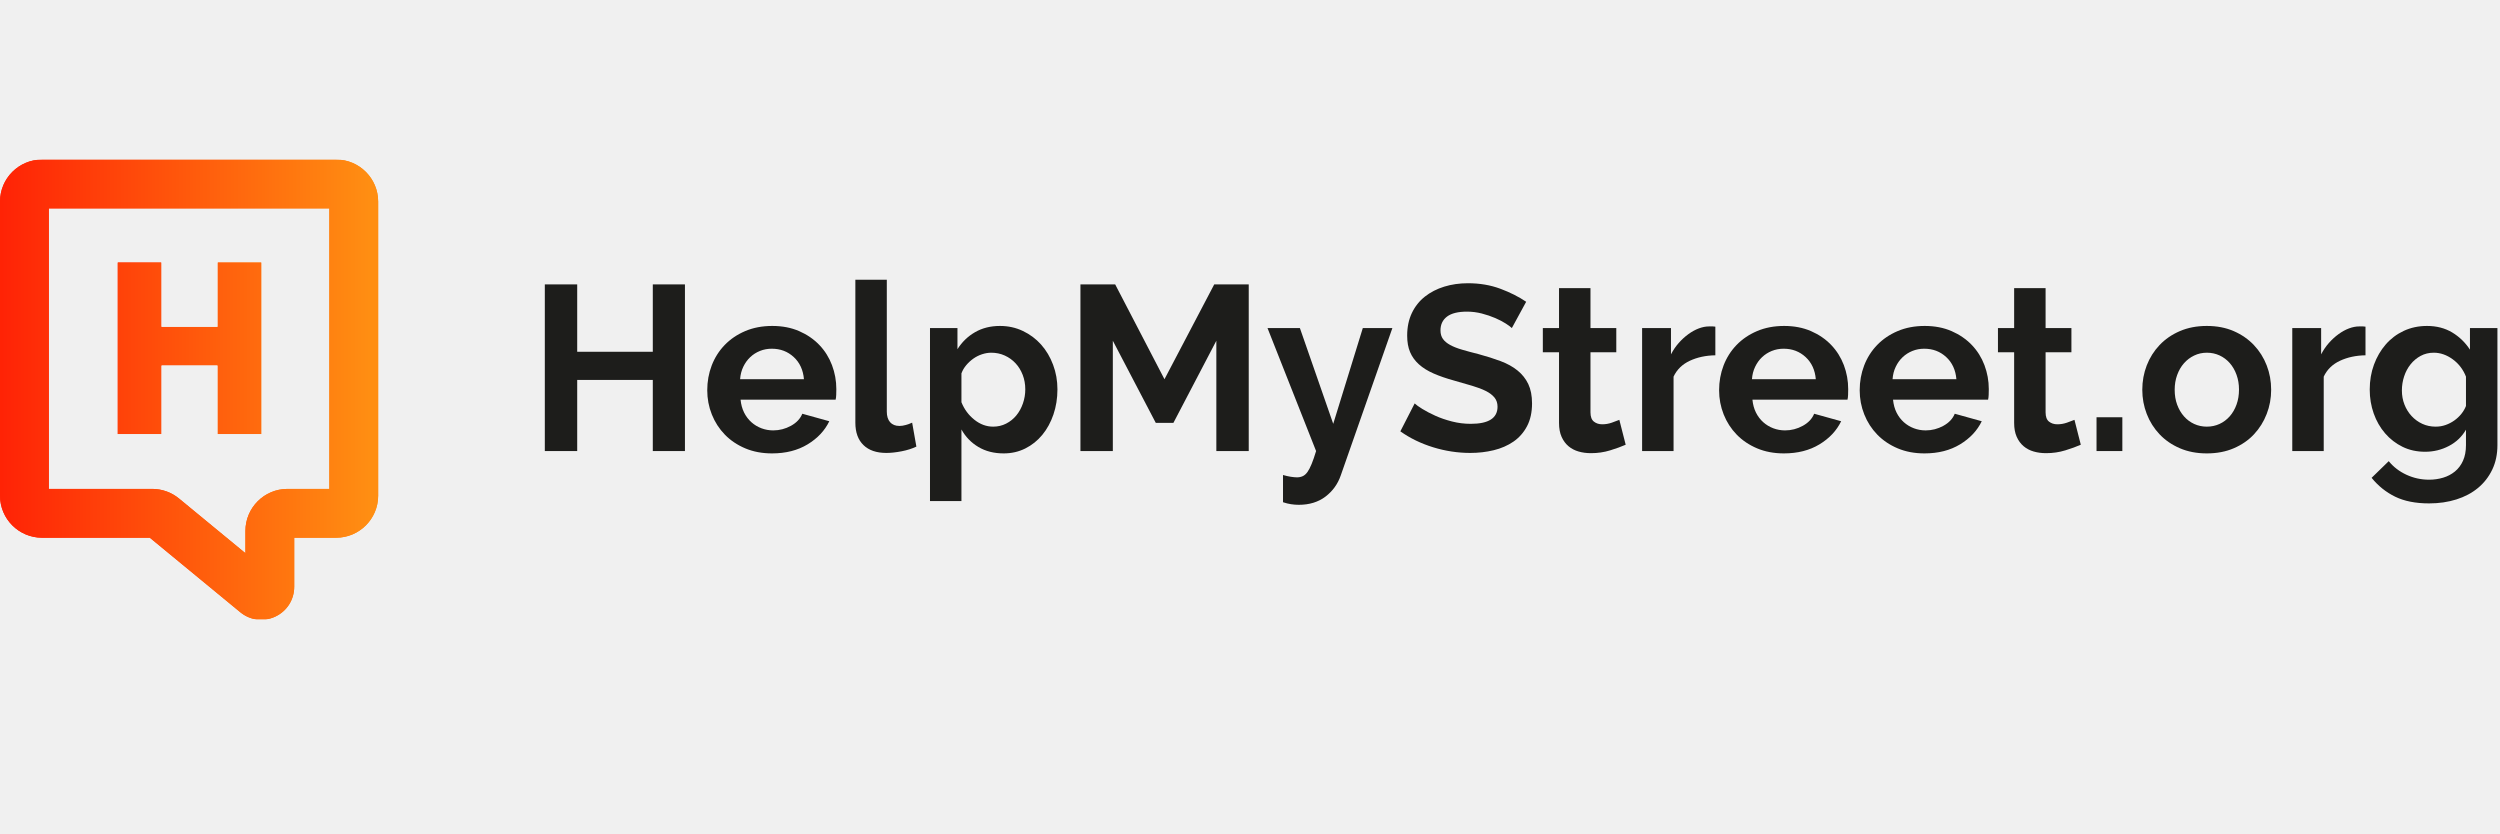
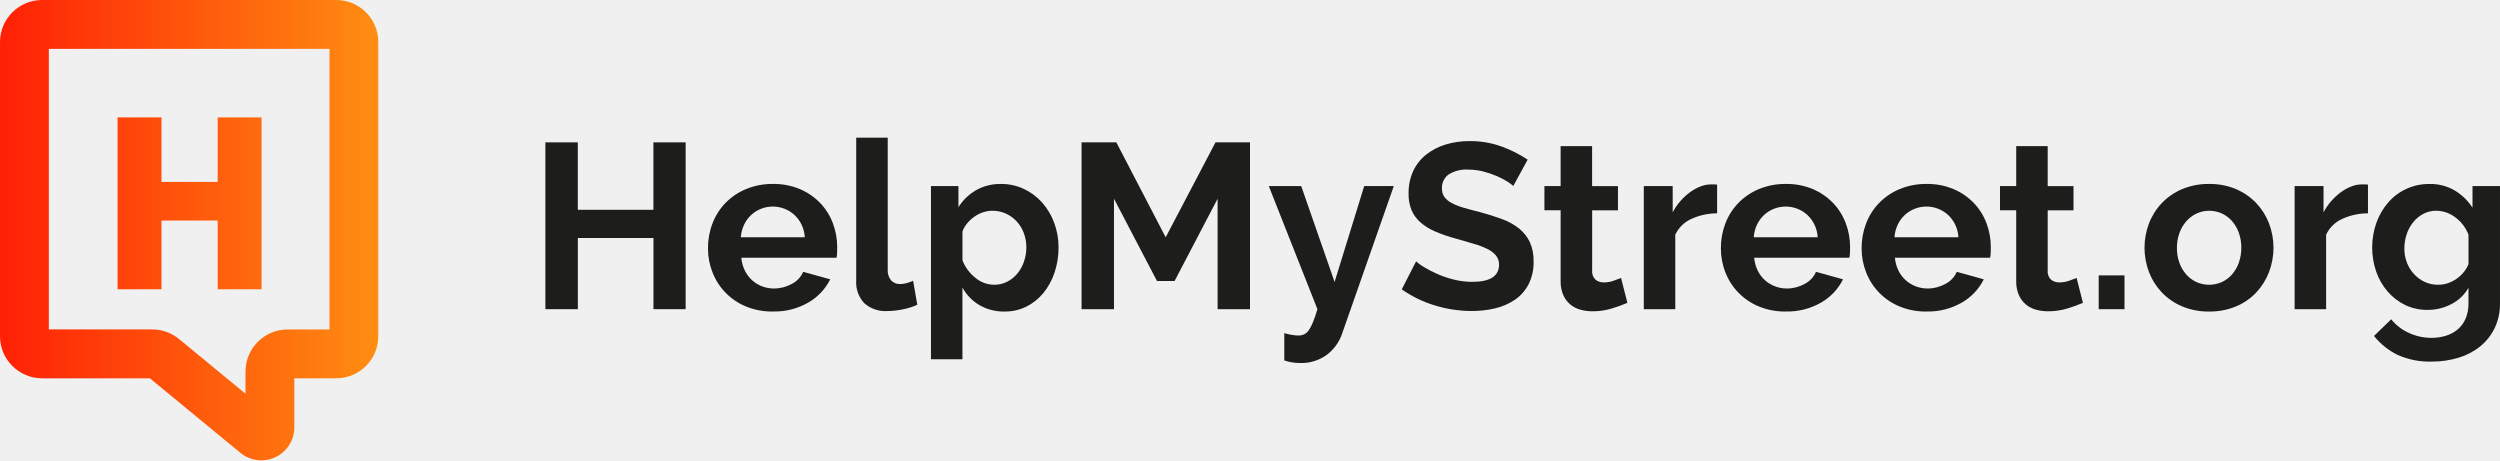
- <svg xmlns="http://www.w3.org/2000/svg" xmlns:xlink="http://www.w3.org/1999/xlink" width="288px" height="96px" viewBox="0 0 288 96" version="1.1">
+ <svg xmlns="http://www.w3.org/2000/svg" width="281" height="51.749" viewBox="0 0 281 51.749">
  <defs>
-     <path d="M38.723,0.381 C41.393,0.381 43.565,2.553 43.565,5.223 L43.565,39.104 C43.565,41.774 41.393,43.946 38.723,43.946 L33.895,43.946 L33.895,49.595 C33.895,51.08 33.061,52.397 31.717,53.031 C31.354,53.202 30.975,53.313 30.593,53.365 L29.574,53.364 C28.894,53.27 28.24,52.989 27.68,52.528 L17.26,43.946 L4.842,43.946 C2.172,43.946 0,41.774 0,39.104 L0,5.223 C0,2.553 2.172,0.381 4.842,0.381 L38.723,0.381 Z M37.94,6.005 L5.624,6.005 L5.624,38.322 L17.54,38.322 C18.661,38.322 19.754,38.714 20.619,39.427 L28.271,45.728 L28.271,43.164 C28.271,40.494 30.443,38.322 33.113,38.322 L37.94,38.322 L37.94,6.005 Z" id="path-1" />
-     <linearGradient x1="0%" y1="50.034%" x2="15.142%" y2="50.034%" id="linearGradient-3">
-       <stop stop-color="#FF1F05" offset="0%" />
-       <stop stop-color="#FF8E12" offset="100%" />
+     <style>.a{fill:none;}.b{fill:#1d1d1b;}.b,.d{fill-rule:evenodd;}.c{clip-path:url(#a);}.d{fill:url(#b);}.e{clip-path:url(#c);}</style>
+     <clipPath id="a">
+       <path class="a" d="M388.023,217.788h31.542V249.33h-4.711a4.731,4.731,0,0,0-4.726,4.726v2.5l-7.469-6.151a4.734,4.734,0,0,0-3-1.079H388.023Zm-.763-5.49a4.732,4.732,0,0,0-4.726,4.726v33.069a4.732,4.732,0,0,0,4.726,4.726h12.12l10.172,8.377a3.708,3.708,0,0,0,6.065-2.863v-5.514h4.712a4.731,4.731,0,0,0,4.726-4.726V217.024a4.732,4.732,0,0,0-4.726-4.726Z" transform="translate(-382.533 -212.298)" />
+     </clipPath>
+     <linearGradient id="b" y1="0.5" x2="0.151" y2="0.5" gradientUnits="objectBoundingBox">
+       <stop offset="0" stop-color="#ff1f05" />
+       <stop offset="1" stop-color="#ff8e12" />
    </linearGradient>
-     <polyline id="path-4" points="11.866 20.009 11.866 12.092 5.395 12.092 5.395 20.009 0.34 20.009 0.34 0.219 5.395 0.219 5.395 7.654 11.866 7.654 11.866 0.219 16.921 0.219 16.921 20.009 11.866 20.009" />
-     <linearGradient x1="-0.001%" y1="49.999%" x2="100.001%" y2="49.999%" id="linearGradient-6">
-       <stop stop-color="#FF1F05" offset="0%" />
-       <stop stop-color="#FF8E12" offset="100%" />
-     </linearGradient>
-     <path d="M38.723,0.381 C41.393,0.381 43.565,2.553 43.565,5.223 L43.565,39.104 C43.565,41.774 41.393,43.946 38.723,43.946 L33.895,43.946 L33.895,49.595 C33.895,51.08 33.061,52.397 31.717,53.031 C31.354,53.202 30.975,53.313 30.593,53.365 L29.574,53.364 C28.894,53.27 28.24,52.989 27.68,52.528 L17.26,43.946 L4.842,43.946 C2.172,43.946 0,41.774 0,39.104 L0,5.223 C0,2.553 2.172,0.381 4.842,0.381 L38.723,0.381 Z M37.94,6.005 L5.624,6.005 L5.624,38.322 L17.54,38.322 C18.661,38.322 19.754,38.714 20.619,39.427 L28.271,45.728 L28.271,43.164 C28.271,40.494 30.443,38.322 33.113,38.322 L37.94,38.322 L37.94,6.005 Z" id="path-7" />
-     <polyline id="path-9" points="11.866 20.009 11.866 12.092 5.395 12.092 5.395 20.009 0.34 20.009 0.34 0.219 5.395 0.219 5.395 7.654 11.866 7.654 11.866 0.219 16.921 0.219 16.921 20.009 11.866 20.009" />
-     <linearGradient x1="-81.664%" y1="74.137%" x2="181.085%" y2="74.137%" id="linearGradient-11">
-       <stop stop-color="#FF1F05" offset="0%" />
-       <stop stop-color="#FF8E12" offset="100%" />
-     </linearGradient>
+     <clipPath id="c">
+       <path class="a" d="M417.66,233.173v7.256h-6.316v-7.256H406.41v19.315h4.934v-7.726h6.316v7.726h4.934V233.173Z" transform="translate(-406.41 -233.173)" />
+     </clipPath>
  </defs>
-   <g id="Logos/Logo/dark" stroke="none" stroke-width="1" fill="none" fill-rule="evenodd">
-     <g id="HelpMyStreet_logo_FINAL" transform="translate(0, 18)">
-       <polyline id="Fill-1" fill="#1D1D1B" points="78.905 14.763 78.905 33.962 75.202 33.962 75.202 25.768 66.494 25.768 66.494 33.962 62.763 33.962 62.763 14.763 66.494 14.763 66.494 22.524 75.202 22.524 75.202 14.763 78.905 14.763" />
-       <path d="M92.615,25.687 C92.525,24.624 92.132,23.772 91.439,23.132 C90.745,22.492 89.902,22.172 88.91,22.172 C88.424,22.172 87.968,22.258 87.545,22.429 C87.121,22.601 86.747,22.839 86.423,23.146 C86.098,23.452 85.832,23.822 85.625,24.254 C85.418,24.687 85.296,25.165 85.26,25.687 L92.615,25.687 Z M88.937,34.232 C87.802,34.232 86.774,34.039 85.855,33.651 C84.935,33.263 84.152,32.736 83.503,32.069 C82.854,31.402 82.354,30.627 82.002,29.744 C81.65,28.861 81.475,27.932 81.475,26.959 C81.475,25.949 81.646,24.998 81.988,24.106 C82.33,23.213 82.827,22.429 83.476,21.753 C84.125,21.077 84.913,20.541 85.841,20.144 C86.77,19.748 87.811,19.549 88.964,19.549 C90.118,19.549 91.15,19.748 92.06,20.144 C92.971,20.541 93.746,21.073 94.386,21.739 C95.026,22.407 95.512,23.182 95.846,24.065 C96.179,24.949 96.346,25.868 96.346,26.823 C96.346,27.058 96.341,27.283 96.332,27.5 C96.323,27.716 96.301,27.896 96.265,28.04 L85.314,28.04 C85.368,28.6 85.504,29.095 85.72,29.527 C85.936,29.96 86.215,30.329 86.558,30.636 C86.9,30.943 87.288,31.177 87.721,31.339 C88.154,31.502 88.604,31.582 89.073,31.582 C89.794,31.582 90.474,31.406 91.114,31.055 C91.754,30.703 92.191,30.24 92.426,29.663 L95.535,30.527 C95.012,31.609 94.179,32.498 93.034,33.191 C91.889,33.885 90.524,34.232 88.937,34.232 L88.937,34.232 Z" id="Fill-2" fill="#1D1D1B" />
-       <path d="M98.537,14.222 L102.16,14.222 L102.16,29.419 C102.16,29.942 102.286,30.348 102.539,30.636 C102.791,30.925 103.151,31.069 103.621,31.069 C103.837,31.069 104.075,31.033 104.337,30.961 C104.598,30.889 104.846,30.799 105.08,30.69 L105.567,33.448 C105.08,33.682 104.512,33.863 103.864,33.989 C103.214,34.115 102.629,34.178 102.106,34.178 C100.97,34.178 100.091,33.877 99.47,33.272 C98.848,32.669 98.537,31.808 98.537,30.69 L98.537,14.222" id="Fill-3" fill="#1D1D1B" />
-       <path d="M114.409,31.15 C114.95,31.15 115.45,31.033 115.909,30.799 C116.369,30.564 116.761,30.249 117.085,29.852 C117.41,29.455 117.662,28.996 117.842,28.473 C118.023,27.95 118.113,27.409 118.113,26.85 C118.113,26.255 118.013,25.701 117.815,25.187 C117.617,24.673 117.343,24.227 116.991,23.849 C116.639,23.47 116.225,23.173 115.747,22.957 C115.269,22.74 114.751,22.632 114.193,22.632 C113.85,22.632 113.498,22.69 113.138,22.808 C112.777,22.925 112.444,23.092 112.137,23.308 C111.83,23.524 111.556,23.777 111.313,24.065 C111.069,24.353 110.884,24.669 110.758,25.012 L110.758,28.337 C111.083,29.149 111.578,29.821 112.246,30.352 C112.912,30.884 113.633,31.15 114.409,31.15 Z M115.625,34.232 C114.507,34.232 113.534,33.984 112.705,33.488 C111.876,32.993 111.227,32.322 110.758,31.474 L110.758,39.721 L107.135,39.721 L107.135,19.793 L110.299,19.793 L110.299,22.226 C110.821,21.397 111.497,20.744 112.327,20.266 C113.155,19.789 114.111,19.549 115.193,19.549 C116.148,19.549 117.031,19.743 117.842,20.131 C118.654,20.518 119.353,21.041 119.938,21.699 C120.524,22.357 120.983,23.132 121.317,24.025 C121.651,24.917 121.817,25.859 121.817,26.85 C121.817,27.878 121.664,28.843 121.358,29.744 C121.051,30.646 120.623,31.429 120.074,32.096 C119.524,32.763 118.87,33.286 118.113,33.664 C117.356,34.043 116.527,34.232 115.625,34.232 L115.625,34.232 Z" id="Fill-4" fill="#1D1D1B" />
-       <polyline id="Fill-5" fill="#1D1D1B" points="140.123 33.962 140.123 21.253 135.175 30.717 133.147 30.717 128.198 21.253 128.198 33.962 124.467 33.962 124.467 14.763 128.469 14.763 134.147 25.687 139.879 14.763 143.854 14.763 143.854 33.962 140.123 33.962" />
-       <path d="M147.802,36.72 C148.108,36.81 148.405,36.877 148.693,36.923 C148.982,36.968 149.225,36.991 149.423,36.991 C149.658,36.991 149.874,36.945 150.073,36.855 C150.271,36.764 150.451,36.607 150.614,36.382 C150.776,36.156 150.938,35.845 151.1,35.449 C151.263,35.052 151.434,34.556 151.614,33.962 L146.017,19.793 L149.748,19.793 L153.588,30.825 L156.995,19.793 L160.402,19.793 L154.453,36.774 C154.111,37.765 153.524,38.576 152.695,39.208 C151.867,39.838 150.839,40.154 149.614,40.154 C149.324,40.154 149.032,40.131 148.735,40.086 C148.437,40.041 148.126,39.965 147.802,39.856 L147.802,36.72" id="Fill-6" fill="#1D1D1B" />
-       <path d="M174.165,19.793 C174.039,19.667 173.809,19.495 173.476,19.279 C173.141,19.063 172.736,18.851 172.259,18.643 C171.781,18.437 171.263,18.261 170.704,18.116 C170.144,17.972 169.577,17.9 169,17.9 C167.973,17.9 167.207,18.089 166.702,18.467 C166.197,18.847 165.944,19.378 165.944,20.063 C165.944,20.46 166.04,20.789 166.229,21.05 C166.418,21.312 166.693,21.541 167.054,21.739 C167.414,21.938 167.869,22.118 168.419,22.28 C168.968,22.442 169.604,22.614 170.325,22.794 C171.263,23.047 172.114,23.317 172.88,23.605 C173.647,23.894 174.295,24.254 174.827,24.687 C175.359,25.12 175.769,25.638 176.058,26.242 C176.345,26.846 176.491,27.59 176.491,28.473 C176.491,29.501 176.296,30.379 175.909,31.109 C175.521,31.839 174.998,32.429 174.341,32.88 C173.683,33.331 172.925,33.66 172.069,33.867 C171.213,34.075 170.317,34.178 169.379,34.178 C167.937,34.178 166.513,33.962 165.107,33.529 C163.7,33.097 162.439,32.484 161.321,31.691 L162.97,28.473 C163.133,28.635 163.426,28.847 163.849,29.108 C164.273,29.37 164.773,29.631 165.35,29.893 C165.926,30.154 166.567,30.375 167.27,30.554 C167.973,30.735 168.694,30.825 169.433,30.825 C171.488,30.825 172.516,30.167 172.516,28.851 C172.516,28.437 172.398,28.085 172.164,27.797 C171.929,27.509 171.596,27.256 171.164,27.039 C170.731,26.823 170.208,26.625 169.595,26.444 C168.982,26.264 168.297,26.066 167.54,25.85 C166.621,25.597 165.823,25.322 165.147,25.025 C164.471,24.728 163.908,24.376 163.457,23.97 C163.007,23.564 162.668,23.096 162.443,22.564 C162.217,22.033 162.106,21.397 162.106,20.658 C162.106,19.685 162.286,18.819 162.646,18.062 C163.007,17.305 163.507,16.675 164.147,16.169 C164.786,15.665 165.53,15.282 166.378,15.02 C167.225,14.759 168.135,14.629 169.109,14.629 C170.461,14.629 171.704,14.84 172.84,15.263 C173.975,15.688 174.967,16.187 175.814,16.764 L174.165,19.793" id="Fill-7" fill="#1D1D1B" />
-       <path d="M187.279,33.232 C186.792,33.448 186.197,33.664 185.494,33.881 C184.792,34.097 184.052,34.205 183.277,34.205 C182.772,34.205 182.299,34.142 181.858,34.016 C181.416,33.89 181.028,33.687 180.694,33.407 C180.361,33.128 180.095,32.768 179.897,32.326 C179.698,31.885 179.599,31.349 179.599,30.717 L179.599,22.578 L177.734,22.578 L177.734,19.793 L179.599,19.793 L179.599,15.196 L183.223,15.196 L183.223,19.793 L186.197,19.793 L186.197,22.578 L183.223,22.578 L183.223,29.501 C183.223,30.005 183.353,30.361 183.615,30.568 C183.876,30.776 184.196,30.879 184.575,30.879 C184.954,30.879 185.323,30.817 185.684,30.69 C186.044,30.564 186.332,30.456 186.548,30.365 L187.279,33.232" id="Fill-8" fill="#1D1D1B" />
-       <path d="M197.608,22.93 C196.508,22.948 195.526,23.159 194.66,23.564 C193.795,23.97 193.173,24.579 192.794,25.39 L192.794,33.962 L189.171,33.962 L189.171,19.793 L192.497,19.793 L192.497,22.821 C192.749,22.335 193.046,21.898 193.39,21.51 C193.732,21.122 194.101,20.785 194.498,20.496 C194.894,20.208 195.295,19.987 195.701,19.834 C196.107,19.681 196.499,19.604 196.877,19.604 C197.075,19.604 197.224,19.604 197.323,19.604 C197.422,19.604 197.517,19.613 197.608,19.631 L197.608,22.93" id="Fill-9" fill="#1D1D1B" />
-       <path d="M209.181,25.687 C209.091,24.624 208.698,23.772 208.005,23.132 C207.311,22.492 206.467,22.172 205.477,22.172 C204.99,22.172 204.535,22.258 204.111,22.429 C203.687,22.601 203.314,22.839 202.989,23.146 C202.664,23.452 202.398,23.822 202.192,24.254 C201.984,24.687 201.862,25.165 201.826,25.687 L209.181,25.687 Z M205.504,34.232 C204.368,34.232 203.341,34.039 202.421,33.651 C201.502,33.263 200.717,32.736 200.068,32.069 C199.42,31.402 198.919,30.627 198.568,29.744 C198.217,28.861 198.041,27.932 198.041,26.959 C198.041,25.949 198.212,24.998 198.554,24.106 C198.896,23.213 199.393,22.429 200.041,21.753 C200.691,21.077 201.479,20.541 202.408,20.144 C203.336,19.748 204.377,19.549 205.531,19.549 C206.684,19.549 207.716,19.748 208.627,20.144 C209.537,20.541 210.312,21.073 210.952,21.739 C211.591,22.407 212.078,23.182 212.413,24.065 C212.745,24.949 212.912,25.868 212.912,26.823 C212.912,27.058 212.908,27.283 212.899,27.5 C212.89,27.716 212.867,27.896 212.831,28.04 L201.88,28.04 C201.934,28.6 202.069,29.095 202.286,29.527 C202.502,29.96 202.781,30.329 203.124,30.636 C203.467,30.943 203.854,31.177 204.287,31.339 C204.719,31.502 205.169,31.582 205.639,31.582 C206.36,31.582 207.04,31.406 207.68,31.055 C208.319,30.703 208.757,30.24 208.991,29.663 L212.101,30.527 C211.578,31.609 210.745,32.498 209.6,33.191 C208.455,33.885 207.09,34.232 205.504,34.232 L205.504,34.232 Z" id="Fill-10" fill="#1D1D1B" />
-       <path d="M225.377,25.687 C225.287,24.624 224.894,23.772 224.201,23.132 C223.507,22.492 222.664,22.172 221.673,22.172 C221.186,22.172 220.731,22.258 220.307,22.429 C219.884,22.601 219.51,22.839 219.185,23.146 C218.861,23.452 218.594,23.822 218.388,24.254 C218.18,24.687 218.059,25.165 218.023,25.687 L225.377,25.687 Z M221.7,34.232 C220.565,34.232 219.537,34.039 218.617,33.651 C217.698,33.263 216.914,32.736 216.265,32.069 C215.617,31.402 215.116,30.627 214.765,29.744 C214.413,28.861 214.237,27.932 214.237,26.959 C214.237,25.949 214.408,24.998 214.751,24.106 C215.093,23.213 215.59,22.429 216.238,21.753 C216.887,21.077 217.675,20.541 218.604,20.144 C219.532,19.748 220.573,19.549 221.727,19.549 C222.88,19.549 223.913,19.748 224.823,20.144 C225.733,20.541 226.508,21.073 227.149,21.739 C227.788,22.407 228.275,23.182 228.609,24.065 C228.941,24.949 229.109,25.868 229.109,26.823 C229.109,27.058 229.104,27.283 229.095,27.5 C229.086,27.716 229.064,27.896 229.028,28.04 L218.077,28.04 C218.131,28.6 218.266,29.095 218.482,29.527 C218.698,29.96 218.978,30.329 219.32,30.636 C219.663,30.943 220.051,31.177 220.483,31.339 C220.916,31.502 221.366,31.582 221.836,31.582 C222.556,31.582 223.237,31.406 223.877,31.055 C224.516,30.703 224.954,30.24 225.188,29.663 L228.298,30.527 C227.774,31.609 226.942,32.498 225.796,33.191 C224.651,33.885 223.286,34.232 221.7,34.232 L221.7,34.232 Z" id="Fill-11" fill="#1D1D1B" />
-       <path d="M239.708,33.232 C239.222,33.448 238.627,33.664 237.924,33.881 C237.221,34.097 236.482,34.205 235.706,34.205 C235.202,34.205 234.728,34.142 234.287,34.016 C233.845,33.89 233.458,33.687 233.124,33.407 C232.791,33.128 232.525,32.768 232.327,32.326 C232.128,31.885 232.029,31.349 232.029,30.717 L232.029,22.578 L230.164,22.578 L230.164,19.793 L232.029,19.793 L232.029,15.196 L235.652,15.196 L235.652,19.793 L238.627,19.793 L238.627,22.578 L235.652,22.578 L235.652,29.501 C235.652,30.005 235.783,30.361 236.044,30.568 C236.306,30.776 236.626,30.879 237.005,30.879 C237.383,30.879 237.752,30.817 238.114,30.69 C238.474,30.564 238.762,30.456 238.978,30.365 L239.708,33.232" id="Fill-12" fill="#1D1D1B" />
-       <polygon id="Fill-13" fill="#1D1D1B" points="241.52 33.962 244.494 33.962 244.494 30.068 241.52 30.068" />
-       <path d="M250.523,26.904 C250.523,27.536 250.618,28.108 250.808,28.622 C250.997,29.135 251.258,29.581 251.591,29.96 C251.925,30.338 252.317,30.632 252.768,30.839 C253.218,31.046 253.705,31.15 254.228,31.15 C254.751,31.15 255.238,31.046 255.689,30.839 C256.139,30.632 256.531,30.338 256.865,29.96 C257.198,29.581 257.459,29.131 257.648,28.608 C257.838,28.085 257.933,27.509 257.933,26.877 C257.933,26.264 257.838,25.697 257.648,25.174 C257.459,24.651 257.198,24.2 256.865,23.822 C256.531,23.443 256.139,23.15 255.689,22.943 C255.238,22.736 254.751,22.632 254.228,22.632 C253.705,22.632 253.218,22.74 252.768,22.957 C252.317,23.173 251.925,23.47 251.591,23.849 C251.258,24.227 250.997,24.678 250.808,25.201 C250.618,25.724 250.523,26.291 250.523,26.904 Z M254.228,34.232 C253.075,34.232 252.038,34.034 251.119,33.637 C250.199,33.241 249.419,32.704 248.78,32.028 C248.14,31.352 247.648,30.573 247.306,29.69 C246.964,28.807 246.792,27.878 246.792,26.904 C246.792,25.913 246.964,24.976 247.306,24.092 C247.648,23.209 248.14,22.429 248.78,21.753 C249.419,21.077 250.199,20.541 251.119,20.144 C252.038,19.748 253.075,19.549 254.228,19.549 C255.382,19.549 256.414,19.748 257.324,20.144 C258.235,20.541 259.01,21.077 259.649,21.753 C260.29,22.429 260.781,23.209 261.123,24.092 C261.466,24.976 261.637,25.913 261.637,26.904 C261.637,27.878 261.466,28.807 261.123,29.69 C260.781,30.573 260.294,31.352 259.663,32.028 C259.032,32.704 258.257,33.241 257.338,33.637 C256.418,34.034 255.382,34.232 254.228,34.232 L254.228,34.232 Z" id="Fill-14" fill="#1D1D1B" />
-       <path d="M272.506,22.93 C271.406,22.948 270.424,23.159 269.559,23.564 C268.693,23.97 268.072,24.579 267.693,25.39 L267.693,33.962 L264.07,33.962 L264.07,19.793 L267.395,19.793 L267.395,22.821 C267.648,22.335 267.945,21.898 268.288,21.51 C268.63,21.122 269,20.785 269.396,20.496 C269.792,20.208 270.194,19.987 270.6,19.834 C271.006,19.681 271.397,19.604 271.776,19.604 C271.974,19.604 272.123,19.604 272.222,19.604 C272.321,19.604 272.416,19.613 272.506,19.631 L272.506,22.93" id="Fill-15" fill="#1D1D1B" />
-       <path d="M280.591,31.15 C280.988,31.15 281.366,31.087 281.727,30.961 C282.088,30.835 282.421,30.663 282.728,30.447 C283.034,30.23 283.304,29.978 283.539,29.69 C283.772,29.401 283.953,29.095 284.08,28.771 L284.08,25.39 C283.755,24.562 283.246,23.894 282.552,23.389 C281.858,22.885 281.132,22.632 280.375,22.632 C279.817,22.632 279.311,22.754 278.861,22.997 C278.41,23.24 278.023,23.564 277.698,23.97 C277.373,24.376 277.126,24.84 276.955,25.363 C276.783,25.886 276.698,26.427 276.698,26.986 C276.698,27.563 276.796,28.103 276.995,28.608 C277.193,29.113 277.468,29.554 277.82,29.933 C278.171,30.311 278.581,30.609 279.05,30.825 C279.518,31.042 280.033,31.15 280.591,31.15 Z M279.374,34.043 C278.419,34.043 277.553,33.853 276.779,33.475 C276.004,33.097 275.332,32.578 274.765,31.921 C274.196,31.262 273.76,30.501 273.453,29.635 C273.146,28.771 272.993,27.851 272.993,26.877 C272.993,25.85 273.155,24.894 273.48,24.011 C273.805,23.128 274.255,22.353 274.832,21.686 C275.409,21.019 276.103,20.496 276.914,20.117 C277.725,19.738 278.617,19.549 279.591,19.549 C280.691,19.549 281.655,19.798 282.484,20.293 C283.313,20.789 283.998,21.452 284.539,22.28 L284.539,19.793 L287.703,19.793 L287.703,33.286 C287.703,34.331 287.504,35.269 287.108,36.098 C286.711,36.926 286.166,37.63 285.472,38.207 C284.778,38.783 283.948,39.226 282.985,39.532 C282.02,39.838 280.97,39.992 279.835,39.992 C278.284,39.992 276.982,39.735 275.927,39.221 C274.873,38.707 273.967,37.981 273.21,37.045 L275.183,35.125 C275.724,35.791 276.404,36.314 277.225,36.693 C278.045,37.072 278.915,37.261 279.835,37.261 C280.393,37.261 280.93,37.184 281.443,37.031 C281.957,36.877 282.412,36.639 282.809,36.314 C283.205,35.99 283.516,35.575 283.741,35.071 C283.966,34.565 284.08,33.971 284.08,33.286 L284.08,31.502 C283.611,32.312 282.953,32.939 282.106,33.38 C281.258,33.823 280.348,34.043 279.374,34.043 L279.374,34.043 Z" id="Fill-16" fill="#1D1D1B" />
-       <g id="Group-19">
-         <mask id="mask-2" fill="white">
-           <use xlink:href="#path-1" />
-         </mask>
-         <g id="Clip-18" />
-         <polygon id="Fill-17" fill="url(#linearGradient-3)" mask="url(#mask-2)" points="0 53.364 287.703 53.364 287.703 0.381 0 0.381" />
+   <g transform="translate(0 -115.38)">
+     <path class="b" d="M78.529,14.763V33.514H74.912v-8h-8.5v8H62.763V14.763h3.644v7.58h8.5v-7.58h3.618" transform="translate(-1.462 116.618)" />
+     <path class="b" d="M92.355,25.544a3.681,3.681,0,0,0-1.149-2.5,3.606,3.606,0,0,0-4.9.013,3.612,3.612,0,0,0-.779,1.083,3.809,3.809,0,0,0-.357,1.4ZM88.764,33.89a7.683,7.683,0,0,1-3.011-.567,6.789,6.789,0,0,1-3.763-3.816,7.289,7.289,0,0,1-.515-2.72,7.706,7.706,0,0,1,.5-2.787,6.8,6.8,0,0,1,1.453-2.3,6.937,6.937,0,0,1,2.311-1.571,7.69,7.69,0,0,1,3.05-.581,7.5,7.5,0,0,1,3.024.581,6.963,6.963,0,0,1,2.271,1.558,6.653,6.653,0,0,1,1.426,2.271A7.577,7.577,0,0,1,96,26.654q0,.344-.013.661a2.691,2.691,0,0,1-.066.528h-10.7a4.107,4.107,0,0,0,.4,1.452,3.558,3.558,0,0,0,1.954,1.77A3.724,3.724,0,0,0,88.9,31.3a4.08,4.08,0,0,0,1.994-.515,2.727,2.727,0,0,0,1.281-1.36l3.037.844a6.171,6.171,0,0,1-2.443,2.6,7.574,7.574,0,0,1-4,1.016Z" transform="translate(-1.898 116.507)" />
+     <path class="b" d="M98.537,14.222h3.539V29.065a1.741,1.741,0,0,0,.37,1.188,1.327,1.327,0,0,0,1.057.423,2.657,2.657,0,0,0,.7-.105,4.7,4.7,0,0,0,.726-.264L105.4,33a6.853,6.853,0,0,1-1.664.528,9.092,9.092,0,0,1-1.717.185,3.541,3.541,0,0,1-2.574-.884,3.355,3.355,0,0,1-.911-2.522V14.222" transform="translate(-2.296 116.631)" />
+     <path class="b" d="M114.239,30.88a3.183,3.183,0,0,0,1.466-.343,3.544,3.544,0,0,0,1.149-.925,4.325,4.325,0,0,0,.74-1.347,4.822,4.822,0,0,0,.264-1.585,4.477,4.477,0,0,0-.291-1.624,4.031,4.031,0,0,0-.805-1.307,3.748,3.748,0,0,0-1.215-.871,3.635,3.635,0,0,0-1.518-.317,3.312,3.312,0,0,0-1.03.172,3.637,3.637,0,0,0-.977.489,4.262,4.262,0,0,0-.805.739,3.067,3.067,0,0,0-.541.925v3.248a4.694,4.694,0,0,0,1.453,1.967A3.32,3.32,0,0,0,114.239,30.88Zm1.188,3.01a5.454,5.454,0,0,1-2.853-.726,5.16,5.16,0,0,1-1.9-1.967v8.055h-3.539V19.787h3.09v2.377a5.651,5.651,0,0,1,1.981-1.915,5.512,5.512,0,0,1,2.8-.7,5.917,5.917,0,0,1,2.588.568,6.389,6.389,0,0,1,2.047,1.531,7.139,7.139,0,0,1,1.347,2.271,7.818,7.818,0,0,1,.489,2.76,8.734,8.734,0,0,1-.449,2.826,7.236,7.236,0,0,1-1.254,2.3,5.858,5.858,0,0,1-1.915,1.531,5.356,5.356,0,0,1-2.43.554Z" transform="translate(-2.496 116.507)" />
+     <path class="b" d="M139.758,33.514V21.1l-4.833,9.243h-1.981L128.111,21.1V33.514h-3.644V14.763h3.909l5.546,10.67,5.6-10.67H143.4V33.514h-3.644" transform="translate(-2.9 116.618)" />
+     <path class="b" d="M147.76,36.326a6.929,6.929,0,0,0,.871.2,4.768,4.768,0,0,0,.713.066,1.517,1.517,0,0,0,.634-.132,1.365,1.365,0,0,0,.529-.462,4.531,4.531,0,0,0,.475-.911q.238-.582.5-1.453l-5.467-13.839h3.644l3.751,10.775,3.327-10.775h3.327l-5.81,16.586a4.962,4.962,0,0,1-1.717,2.377,4.827,4.827,0,0,1-3.01.924,5.723,5.723,0,0,1-.859-.066,5.426,5.426,0,0,1-.911-.224V36.326" transform="translate(-3.402 116.501)" />
+     <path class="b" d="M173.866,19.672a4.511,4.511,0,0,0-.673-.5A8.224,8.224,0,0,0,172,18.55a10.394,10.394,0,0,0-1.519-.515,6.645,6.645,0,0,0-1.664-.212,3.734,3.734,0,0,0-2.244.554,1.836,1.836,0,0,0-.74,1.558,1.6,1.6,0,0,0,.278.965,2.382,2.382,0,0,0,.806.673,6.764,6.764,0,0,0,1.333.529q.805.237,1.862.5,1.374.37,2.5.792a6.773,6.773,0,0,1,1.9,1.057,4.375,4.375,0,0,1,1.2,1.518,5.053,5.053,0,0,1,.423,2.179,5.43,5.43,0,0,1-.568,2.574,4.778,4.778,0,0,1-1.532,1.73,6.657,6.657,0,0,1-2.219.964,11.113,11.113,0,0,1-2.628.3,14.117,14.117,0,0,1-4.172-.633,12.881,12.881,0,0,1-3.7-1.8l1.611-3.143a5.1,5.1,0,0,0,.859.621,13.084,13.084,0,0,0,1.466.766,11.349,11.349,0,0,0,1.875.646,8.457,8.457,0,0,0,2.113.264q3.011,0,3.01-1.928a1.583,1.583,0,0,0-.343-1.03,2.93,2.93,0,0,0-.977-.74,9.411,9.411,0,0,0-1.532-.581q-.9-.264-2.007-.581a17.066,17.066,0,0,1-2.338-.806,6.113,6.113,0,0,1-1.65-1.03,3.861,3.861,0,0,1-.991-1.373,4.749,4.749,0,0,1-.329-1.862,5.834,5.834,0,0,1,.527-2.535,5.133,5.133,0,0,1,1.466-1.849,6.638,6.638,0,0,1,2.179-1.122,9.015,9.015,0,0,1,2.668-.383,10.353,10.353,0,0,1,3.644.62,13.632,13.632,0,0,1,2.9,1.466l-1.611,2.958" transform="translate(-3.759 116.621)" />
+     <path class="b" d="M187.056,32.811a15.806,15.806,0,0,1-1.743.634,7.313,7.313,0,0,1-2.166.316,5.027,5.027,0,0,1-1.386-.185,3.048,3.048,0,0,1-1.136-.594,2.9,2.9,0,0,1-.779-1.057,3.812,3.812,0,0,1-.291-1.571V22.406h-1.822v-2.72h1.822V15.2h3.539v4.49H186v2.72h-2.9v6.762a1.257,1.257,0,0,0,.383,1.043,1.459,1.459,0,0,0,.938.3,3.248,3.248,0,0,0,1.083-.185q.527-.185.844-.317l.713,2.8" transform="translate(-4.141 116.608)" />
+     <path class="b" d="M197.411,22.852a6.987,6.987,0,0,0-2.879.62,3.634,3.634,0,0,0-1.823,1.783v8.372h-3.539V19.788h3.248v2.958a6.31,6.31,0,0,1,.872-1.28,6.7,6.7,0,0,1,1.082-.99,5.027,5.027,0,0,1,1.176-.647A3.247,3.247,0,0,1,196.7,19.6h.435a1.423,1.423,0,0,1,.278.026v3.222" transform="translate(-4.408 116.506)" />
+     <path class="b" d="M208.921,25.544a3.681,3.681,0,0,0-1.149-2.5,3.606,3.606,0,0,0-4.9.013,3.612,3.612,0,0,0-.779,1.083,3.808,3.808,0,0,0-.357,1.4ZM205.33,33.89a7.681,7.681,0,0,1-3.011-.567,6.787,6.787,0,0,1-3.763-3.816,7.3,7.3,0,0,1-.515-2.72,7.706,7.706,0,0,1,.5-2.787,6.794,6.794,0,0,1,1.452-2.3,6.946,6.946,0,0,1,2.311-1.571,7.69,7.69,0,0,1,3.05-.581,7.5,7.5,0,0,1,3.024.581,6.963,6.963,0,0,1,2.271,1.558,6.662,6.662,0,0,1,1.426,2.271,7.59,7.59,0,0,1,.488,2.694q0,.344-.013.661a2.736,2.736,0,0,1-.066.528h-10.7a4.1,4.1,0,0,0,.4,1.452,3.558,3.558,0,0,0,1.954,1.77,3.72,3.72,0,0,0,1.321.237,4.08,4.08,0,0,0,1.994-.515,2.726,2.726,0,0,0,1.28-1.36l3.037.844a6.174,6.174,0,0,1-2.443,2.6,7.574,7.574,0,0,1-4,1.016Z" transform="translate(-4.614 116.507)" />
+     <path class="b" d="M225.118,25.544a3.681,3.681,0,0,0-1.149-2.5,3.606,3.606,0,0,0-4.9.013,3.612,3.612,0,0,0-.779,1.083,3.809,3.809,0,0,0-.357,1.4Zm-3.592,8.346a7.683,7.683,0,0,1-3.011-.567,6.789,6.789,0,0,1-3.763-3.816,7.289,7.289,0,0,1-.515-2.72,7.706,7.706,0,0,1,.5-2.787,6.8,6.8,0,0,1,1.453-2.3,6.937,6.937,0,0,1,2.311-1.571,7.69,7.69,0,0,1,3.05-.581,7.5,7.5,0,0,1,3.024.581,6.963,6.963,0,0,1,2.271,1.558,6.653,6.653,0,0,1,1.426,2.271,7.59,7.59,0,0,1,.488,2.694q0,.344-.013.661a2.691,2.691,0,0,1-.066.528h-10.7a4.107,4.107,0,0,0,.4,1.452,3.558,3.558,0,0,0,1.954,1.77,3.724,3.724,0,0,0,1.321.237,4.08,4.08,0,0,0,1.994-.515,2.727,2.727,0,0,0,1.281-1.36l3.037.844a6.171,6.171,0,0,1-2.443,2.6,7.574,7.574,0,0,1-4,1.016Z" transform="translate(-4.992 116.507)" />
+     <path class="b" d="M239.486,32.811a15.807,15.807,0,0,1-1.743.634,7.316,7.316,0,0,1-2.166.316,5.027,5.027,0,0,1-1.386-.185,3.044,3.044,0,0,1-1.136-.594,2.9,2.9,0,0,1-.779-1.057,3.812,3.812,0,0,1-.291-1.571V22.406h-1.822v-2.72h1.822V15.2h3.539v4.49h2.9v2.72h-2.9v6.762a1.258,1.258,0,0,0,.383,1.043,1.462,1.462,0,0,0,.938.3,3.248,3.248,0,0,0,1.083-.185q.527-.185.844-.317l.713,2.8" transform="translate(-5.363 116.608)" />
+     <path class="b" d="M241.52,33.871h2.9v-3.8h-2.9Z" transform="translate(-5.627 116.262)" />
+     <path class="b" d="M250.436,26.733a4.817,4.817,0,0,0,.278,1.678,4.1,4.1,0,0,0,.765,1.307,3.417,3.417,0,0,0,1.149.859,3.5,3.5,0,0,0,2.853,0,3.432,3.432,0,0,0,1.149-.859,4.072,4.072,0,0,0,.765-1.32,4.924,4.924,0,0,0,.278-1.691,4.847,4.847,0,0,0-.278-1.664,4.072,4.072,0,0,0-.765-1.32,3.44,3.44,0,0,0-1.149-.859,3.388,3.388,0,0,0-1.426-.3,3.247,3.247,0,0,0-1.426.317,3.575,3.575,0,0,0-1.149.871,4.072,4.072,0,0,0-.765,1.32A4.847,4.847,0,0,0,250.436,26.733Zm3.619,7.157a7.6,7.6,0,0,1-3.037-.581,6.808,6.808,0,0,1-2.284-1.572,6.927,6.927,0,0,1-1.439-2.284,7.692,7.692,0,0,1,0-5.468,6.942,6.942,0,0,1,1.439-2.284,6.824,6.824,0,0,1,2.284-1.571,7.6,7.6,0,0,1,3.037-.581,7.5,7.5,0,0,1,3.024.581A6.856,6.856,0,0,1,259.35,21.7a6.932,6.932,0,0,1,1.439,2.284,7.691,7.691,0,0,1,0,5.468,7.038,7.038,0,0,1-1.426,2.284,6.671,6.671,0,0,1-2.271,1.572,7.6,7.6,0,0,1-3.037.581Z" transform="translate(-5.75 116.507)" />
+     <path class="b" d="M272.31,22.852a6.987,6.987,0,0,0-2.879.62,3.634,3.634,0,0,0-1.823,1.783v8.372H264.07V19.788h3.248v2.958a6.311,6.311,0,0,1,.872-1.28,6.7,6.7,0,0,1,1.082-.99,5.026,5.026,0,0,1,1.176-.647A3.247,3.247,0,0,1,271.6,19.6h.435a1.419,1.419,0,0,1,.278.026v3.222" transform="translate(-6.153 116.506)" />
+     <path class="b" d="M280.414,30.88a3.339,3.339,0,0,0,1.109-.185,3.954,3.954,0,0,0,1.77-1.241,3.385,3.385,0,0,0,.528-.9v-3.3a4.307,4.307,0,0,0-1.492-1.954,3.568,3.568,0,0,0-2.126-.739,3.067,3.067,0,0,0-1.479.356,3.679,3.679,0,0,0-1.136.951,4.3,4.3,0,0,0-.726,1.36,5.057,5.057,0,0,0-.251,1.585,4.286,4.286,0,0,0,.29,1.585,4.06,4.06,0,0,0,.806,1.294,3.789,3.789,0,0,0,1.2.871A3.546,3.546,0,0,0,280.414,30.88Zm-1.188,2.825a5.7,5.7,0,0,1-2.535-.554,6.125,6.125,0,0,1-1.967-1.518,6.905,6.905,0,0,1-1.281-2.232,8.384,8.384,0,0,1,.026-5.493,7.264,7.264,0,0,1,1.32-2.271,6.031,6.031,0,0,1,2.034-1.532,6.1,6.1,0,0,1,2.614-.554,5.407,5.407,0,0,1,2.826.726,6.147,6.147,0,0,1,2.007,1.941v-2.43h3.09V32.966a6.293,6.293,0,0,1-.581,2.747,6.039,6.039,0,0,1-1.6,2.059,7.136,7.136,0,0,1-2.43,1.294,10.11,10.11,0,0,1-3.077.449,8.675,8.675,0,0,1-3.817-.752,7.745,7.745,0,0,1-2.654-2.126l1.927-1.875a5.479,5.479,0,0,0,1.994,1.532,6.007,6.007,0,0,0,2.549.554,5.478,5.478,0,0,0,1.571-.224,3.8,3.8,0,0,0,1.334-.7,3.257,3.257,0,0,0,.911-1.215,4.255,4.255,0,0,0,.331-1.743V31.223a4.673,4.673,0,0,1-1.928,1.835,5.679,5.679,0,0,1-2.668.647Z" transform="translate(-6.361 116.507)" />
+     <g transform="translate(0 115.38)">
+       <g class="c" transform="translate(0 0)">
+         <path class="d" d="M0,52.13H281V.381H0Z" transform="translate(0 -0.381)" />
      </g>
-       <g id="Group-22" transform="translate(13.2, 12)">
-         <mask id="mask-5" fill="white">
-           <use xlink:href="#path-4" />
-         </mask>
-         <g id="Clip-21" />
-         <polyline id="Fill-20" fill="url(#linearGradient-6)" mask="url(#mask-5)" points="11.866 20.009 11.866 12.092 5.395 12.092 5.395 20.009 0.34 20.009 0.34 0.219 5.395 0.219 5.395 7.654 11.866 7.654 11.866 0.219 16.921 0.219 16.921 20.009 11.866 20.009" />
-       </g>
-       <g id="Group-25">
-         <mask id="mask-8" fill="white">
-           <use xlink:href="#path-7" />
-         </mask>
-         <g id="Clip-24" />
-         <polygon id="Fill-23" fill="url(#linearGradient-3)" mask="url(#mask-8)" points="0 53.364 287.703 53.364 287.703 0.381 0 0.381" />
-       </g>
-       <g id="Group-28" transform="translate(13.2, 12)">
-         <mask id="mask-10" fill="white">
-           <use xlink:href="#path-9" />
-         </mask>
-         <g id="Clip-27" />
-         <polyline id="Fill-26" fill="url(#linearGradient-11)" mask="url(#mask-10)" points="11.866 20.009 11.866 12.092 5.395 12.092 5.395 20.009 0.34 20.009 0.34 0.219 5.395 0.219 5.395 7.654 11.866 7.654 11.866 0.219 16.921 0.219 16.921 20.009 11.866 20.009" />
+     </g>
+     <g transform="translate(13.216 128.575)">
+       <g class="e" transform="translate(0 0)">
+         <path class="d" d="M0,52.13H281V.381H0Z" transform="translate(-13.216 -12.597)" />
      </g>
    </g>
  </g>
</svg>
